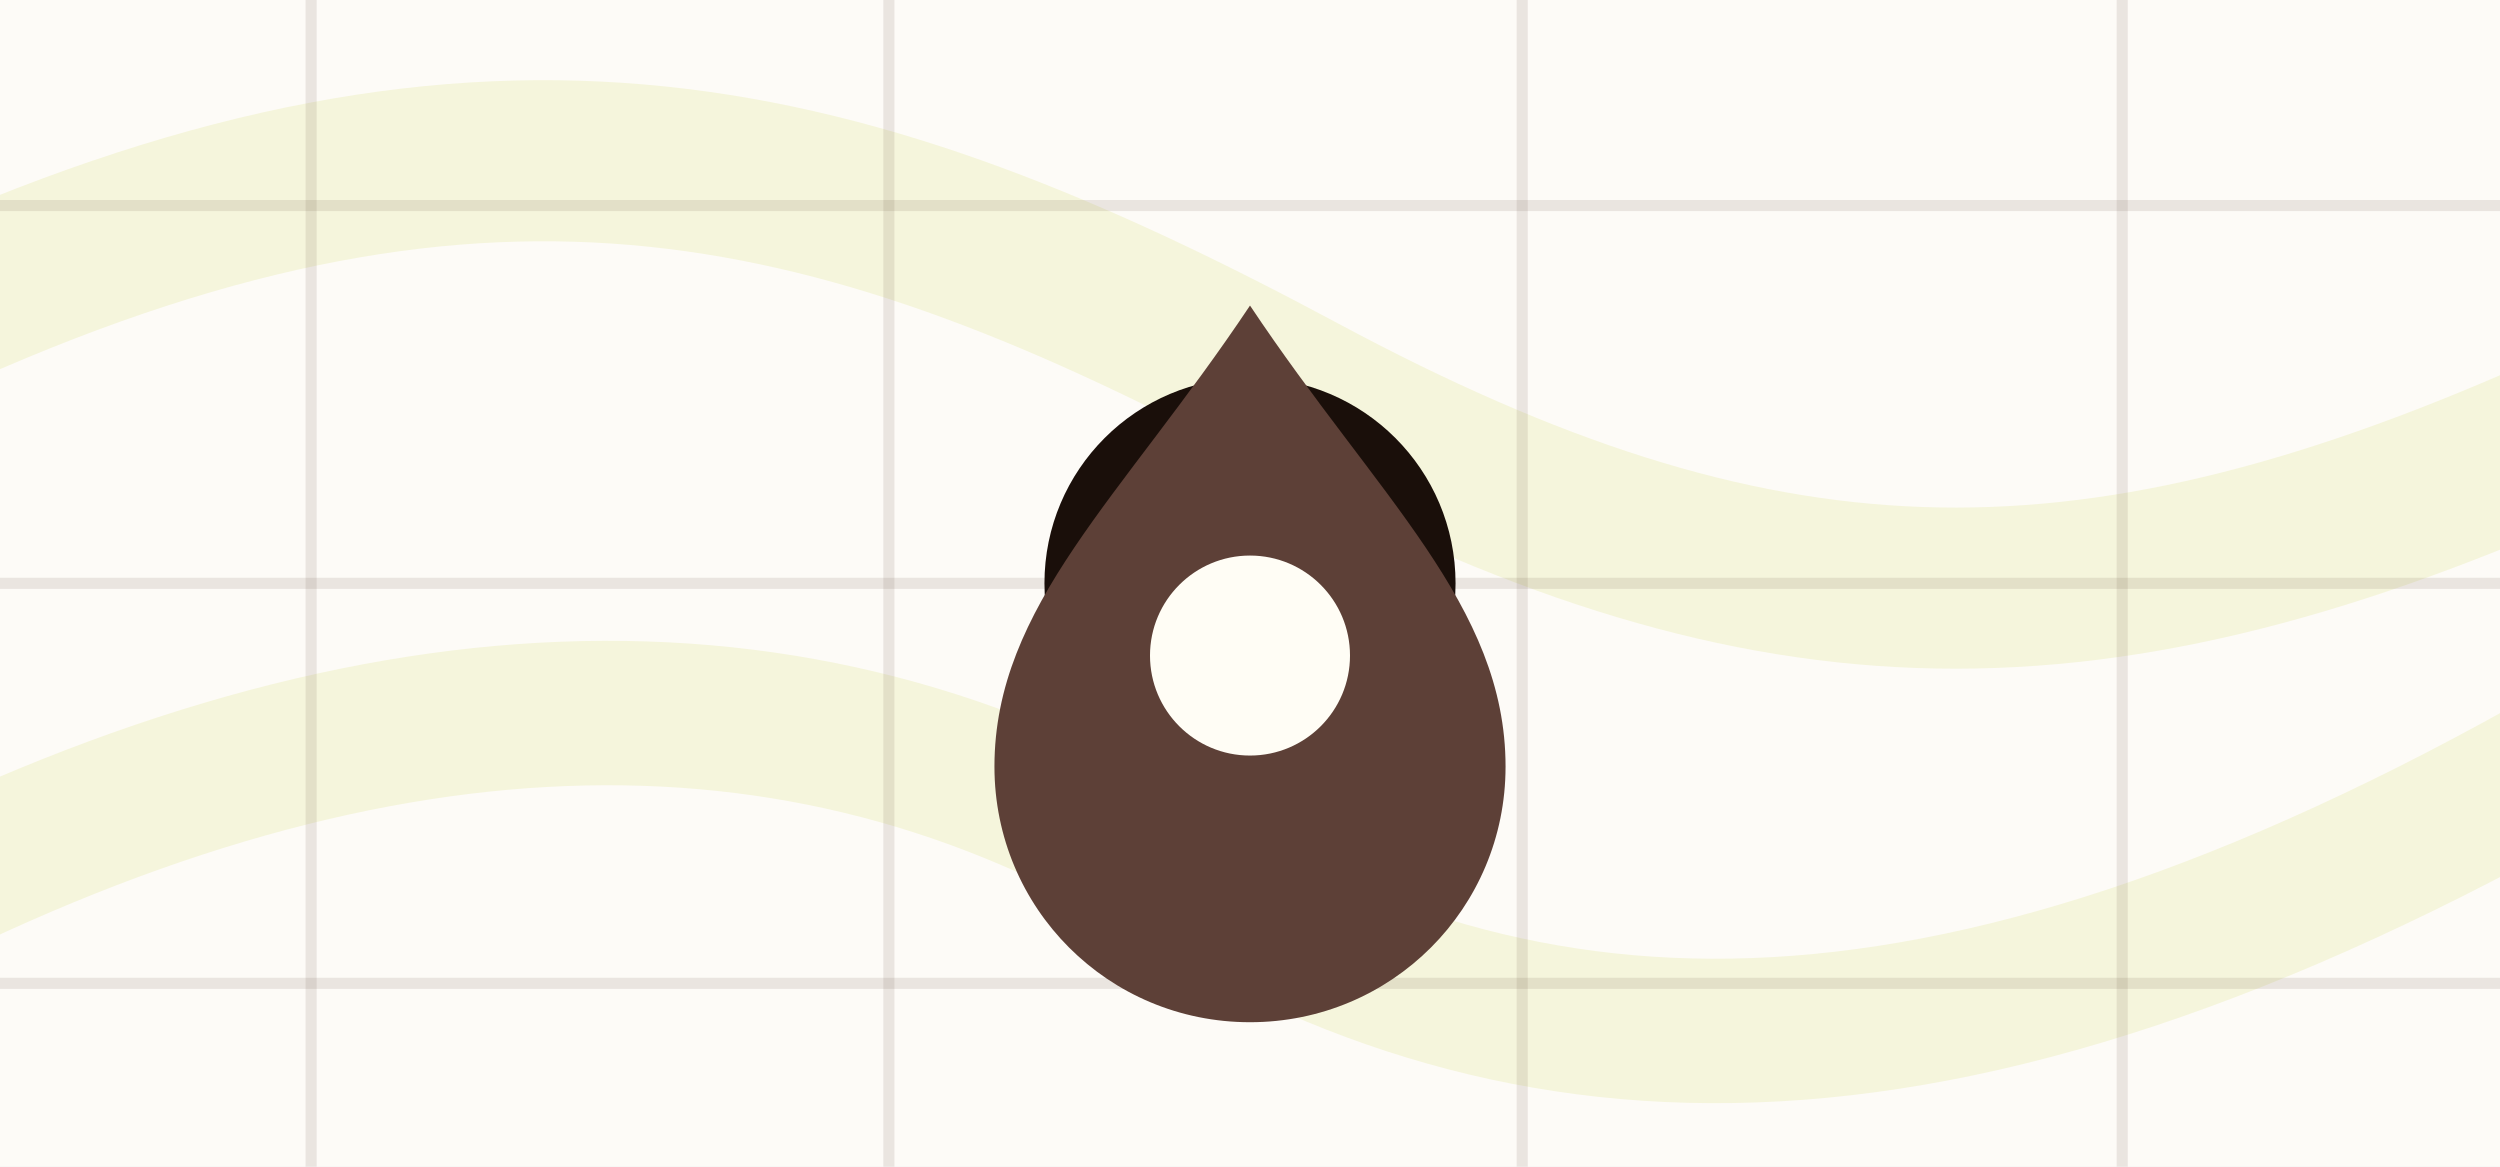
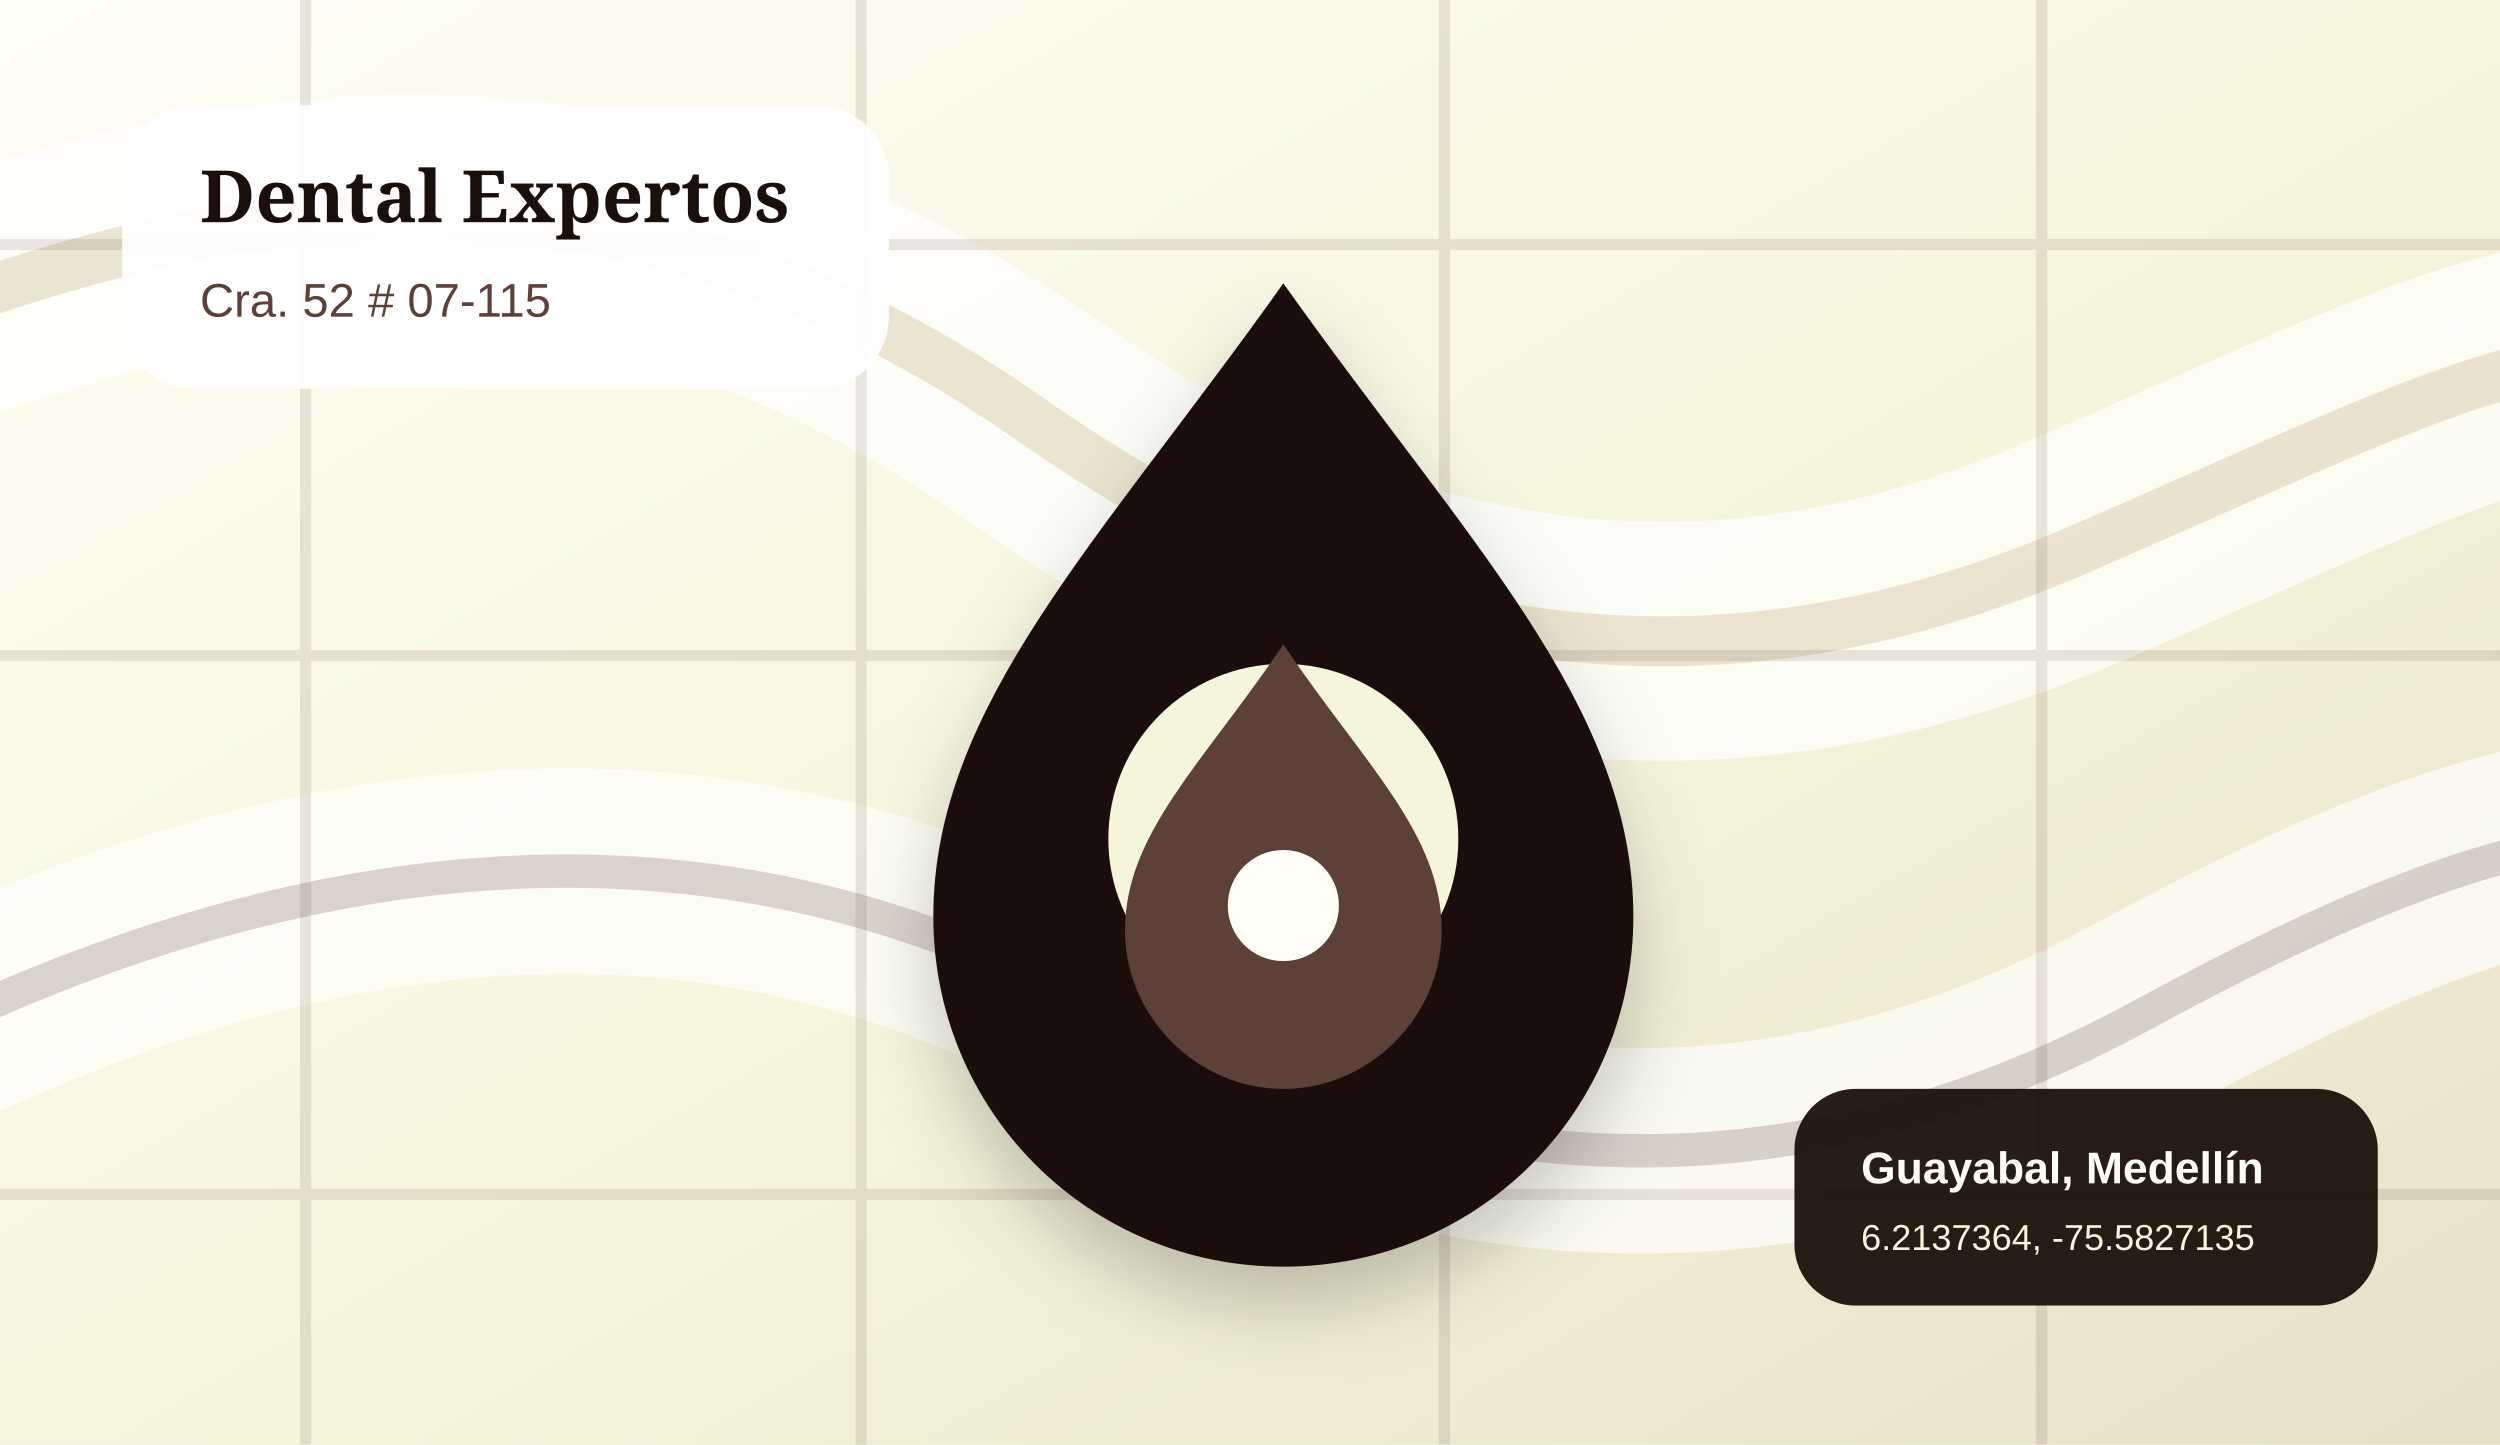
- <svg xmlns="http://www.w3.org/2000/svg" viewBox="0 0 900 420" role="img" aria-labelledby="title">
-   <rect width="900" height="420" fill="#FDFBF7" />
-   <path d="M-20 110C178 22 304 54 468 142s280 92 452 16" fill="none" stroke="#F5F5DC" stroke-width="58" />
-   <path d="M-50 332c180-94 337-100 472-18s290 86 528-56" fill="none" stroke="#F5F5DC" stroke-width="52" />
-   <path d="M112 0v420M320 0v420M548 0v420M764 0v420" stroke="#5D4037" stroke-width="4" opacity="0.12" />
-   <path d="M0 74h900M0 210h900M0 354h900" stroke="#5D4037" stroke-width="4" opacity="0.12" />
-   <circle cx="450" cy="210" r="74" fill="#1A0F0A" />
-   <path d="M450 110c46 69 92 108 92 166 0 51-41 92-92 92s-92-41-92-92c0-58 46-97 92-166Z" fill="#5D4037" />
-   <circle cx="450" cy="236" r="36" fill="#FFFDF5" />
+ <svg xmlns="http://www.w3.org/2000/svg" viewBox="0 0 900 520" role="img" aria-labelledby="title desc">
+   <defs>
+     <linearGradient id="bg" x1="0" x2="1" y1="0" y2="1">
+       <stop offset="0" stop-color="#FFFDF5" />
+       <stop offset="0.55" stop-color="#F5F5DC" />
+       <stop offset="1" stop-color="#E8DFC8" />
+     </linearGradient>
+     <filter id="shadow" x="-20%" y="-20%" width="140%" height="140%">
+       <feDropShadow dx="0" dy="14" stdDeviation="14" flood-color="#1A0F0A" flood-opacity="0.22" />
+     </filter>
+   </defs>
+   <rect width="900" height="520" fill="url(#bg)" />
+   <path d="M-40 118C120 54 248 65 371 151s245 104 377 47 189-92 252-54" fill="none" stroke="#FFFFFF" stroke-width="86" opacity="0.72" />
+   <path d="M-40 118C120 54 248 65 371 151s245 104 377 47 189-92 252-54" fill="none" stroke="#C8B88A" stroke-width="18" opacity="0.36" />
+   <path d="M-55 386c163-86 309-95 438-29s251 83 389 8 207-83 270-32" fill="none" stroke="#FFFFFF" stroke-width="74" opacity="0.66" />
+   <path d="M-55 386c163-86 309-95 438-29s251 83 389 8 207-83 270-32" fill="none" stroke="#5D4037" stroke-width="12" opacity="0.22" />
+   <g stroke="#5D4037" stroke-width="4" opacity="0.13">
+     <path d="M110 0v520" />
+     <path d="M310 0v520" />
+     <path d="M520 0v520" />
+     <path d="M735 0v520" />
+     <path d="M0 88h900" />
+     <path d="M0 236h900" />
+     <path d="M0 430h900" />
+   </g>
+   <g filter="url(#shadow)">
+     <path d="M462 102c66 93 126 152 126 228 0 70-56 126-126 126S336 400 336 330c0-76 60-135 126-228Z" fill="#1A0F0A" />
+     <circle cx="462" cy="302" r="63" fill="#F5F5DC" />
+     <path d="M462 232c29 43 57 68 57 103 0 31-26 57-57 57s-57-26-57-57c0-35 28-60 57-103Z" fill="#5D4037" />
+     <circle cx="462" cy="326" r="20" fill="#FFFDF5" />
+   </g>
+   <g transform="translate(44 38)">
+     <rect width="276" height="102" rx="26" fill="#FFFFFF" opacity="0.94" />
+     <text x="28" y="42" fill="#1A0F0A" font-family="Georgia, serif" font-size="26" font-weight="700">Dental Expertos</text>
+     <text x="28" y="76" fill="#5D4037" font-family="Arial, sans-serif" font-size="17">Cra. 52 # 07-115</text>
+   </g>
+   <g transform="translate(646 392)">
+     <rect width="210" height="78" rx="22" fill="#1A0F0A" opacity="0.94" />
+     <text x="24" y="34" fill="#FFFDF5" font-family="Arial, sans-serif" font-size="16" font-weight="700">Guayabal, Medellín</text>
+     <text x="24" y="58" fill="#F5F5DC" font-family="Arial, sans-serif" font-size="13">6.2137364, -75.5827135</text>
+   </g>
</svg>
